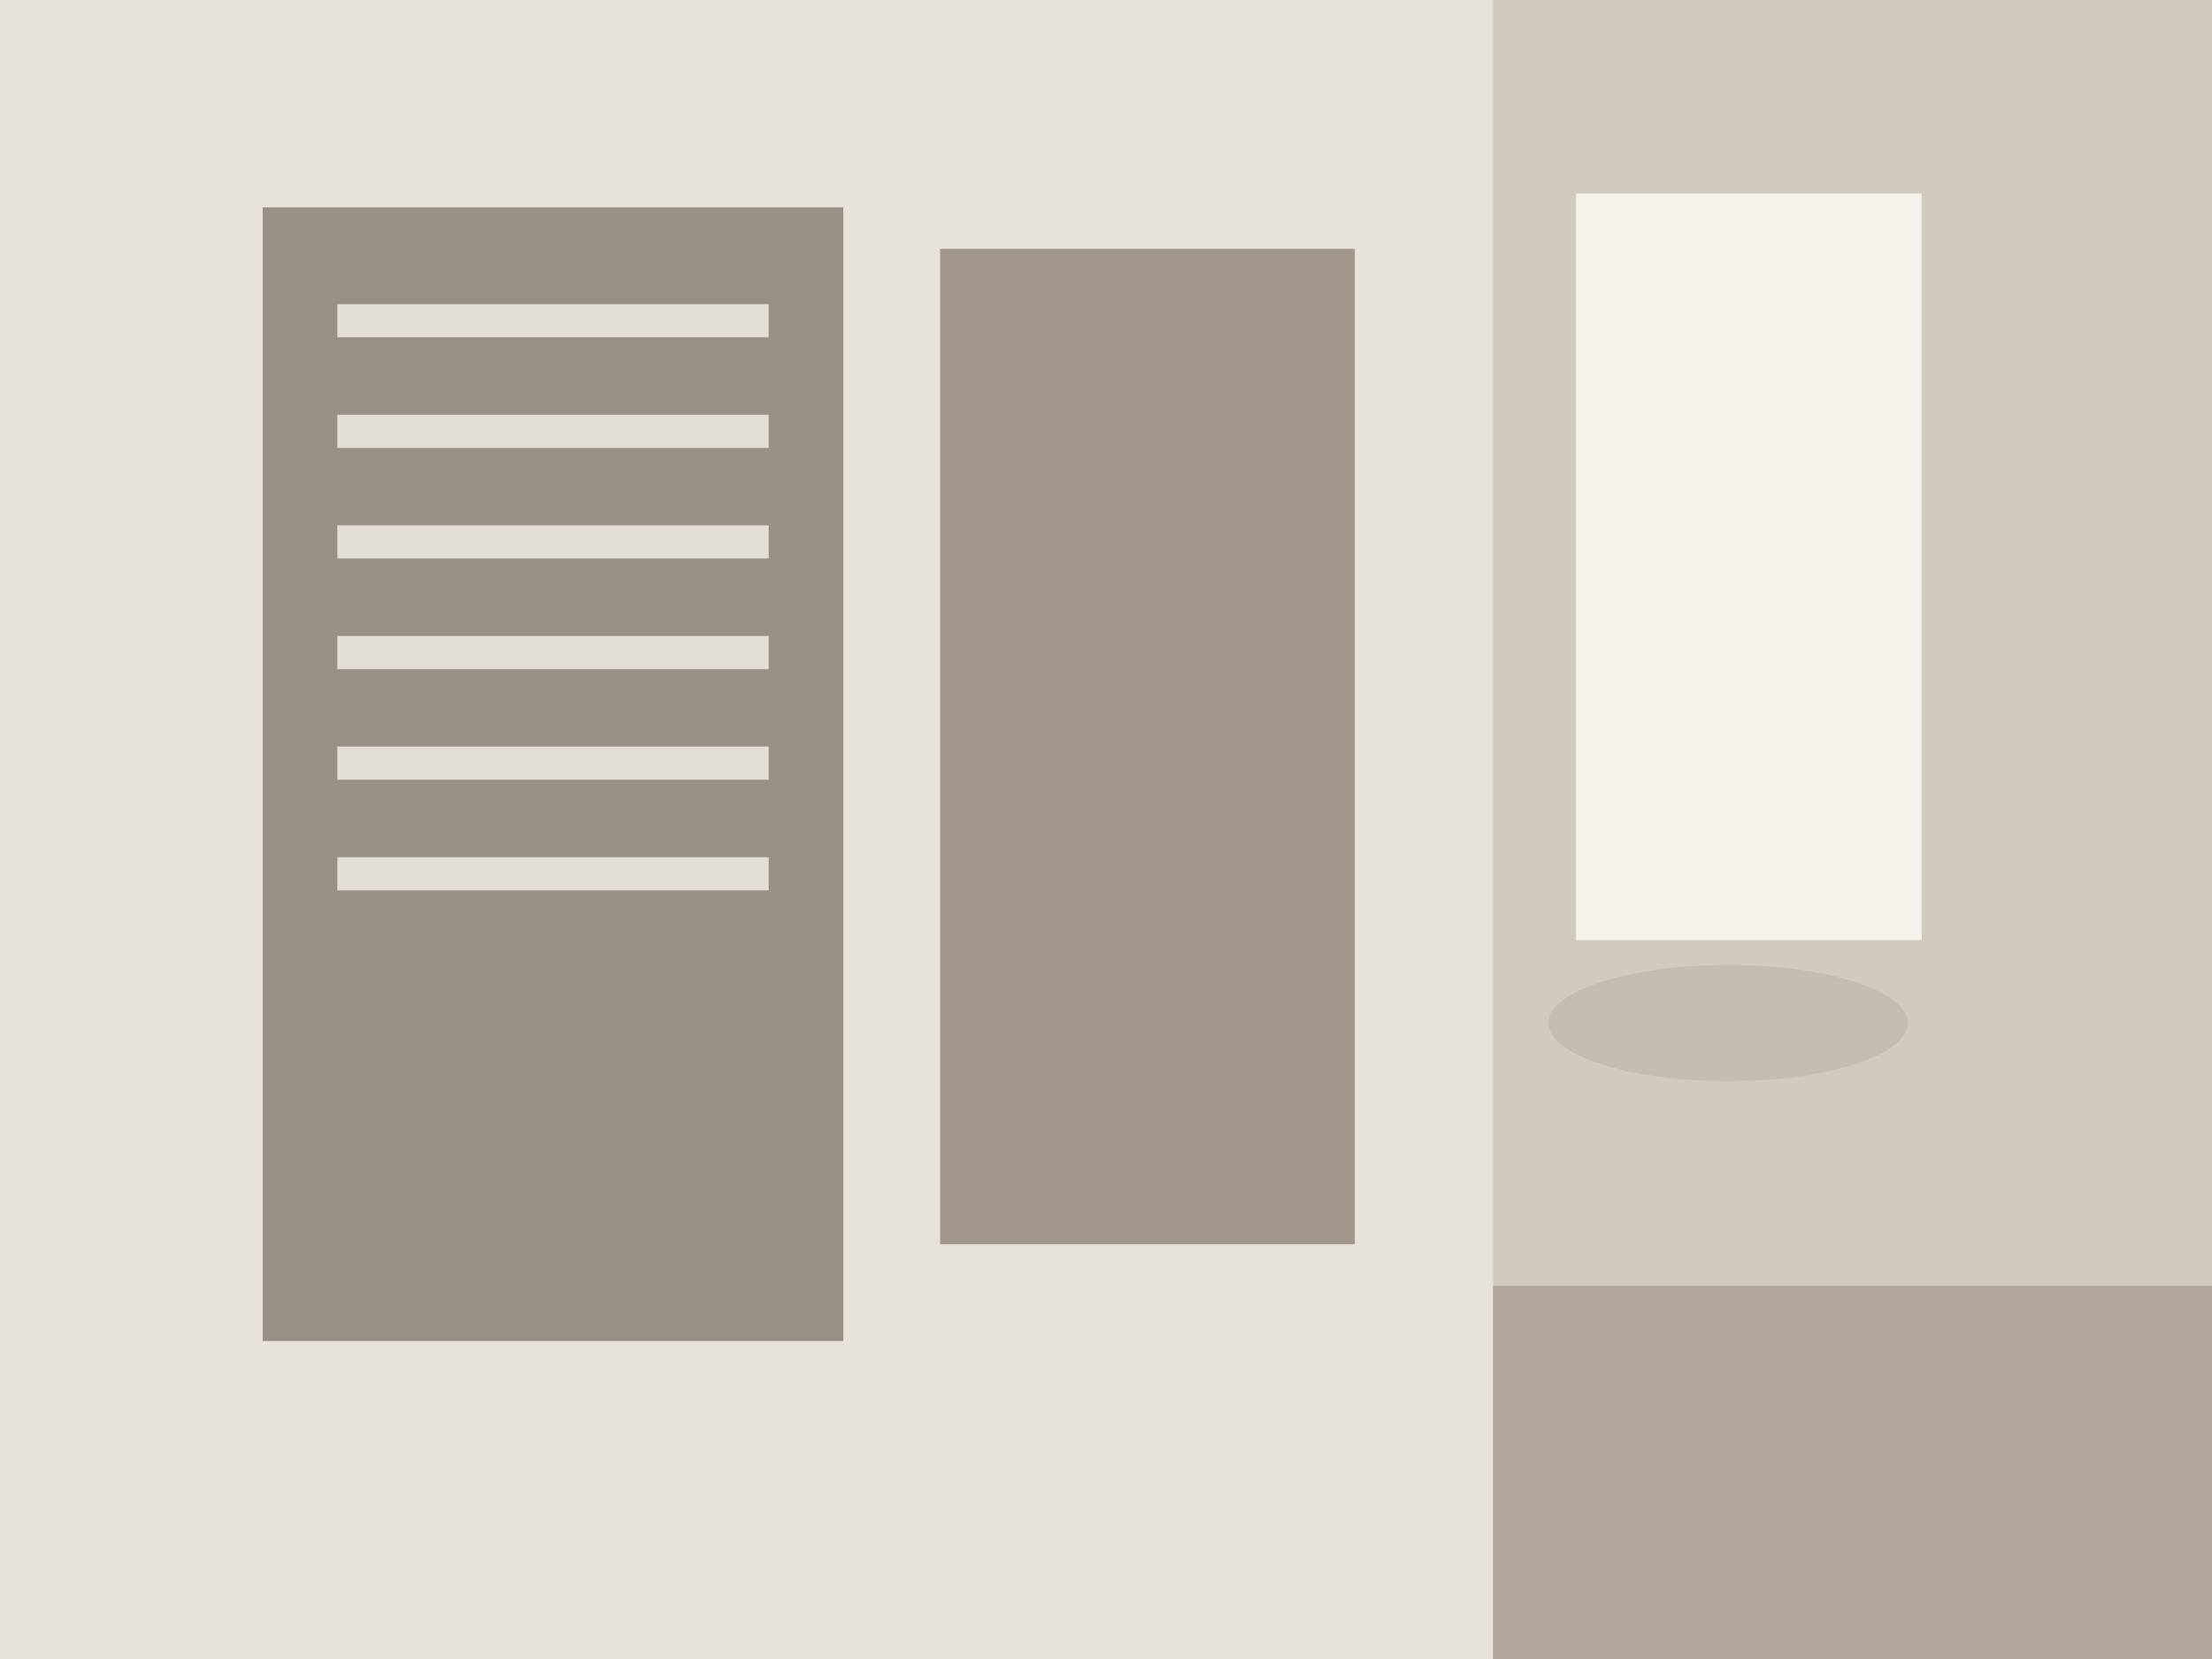
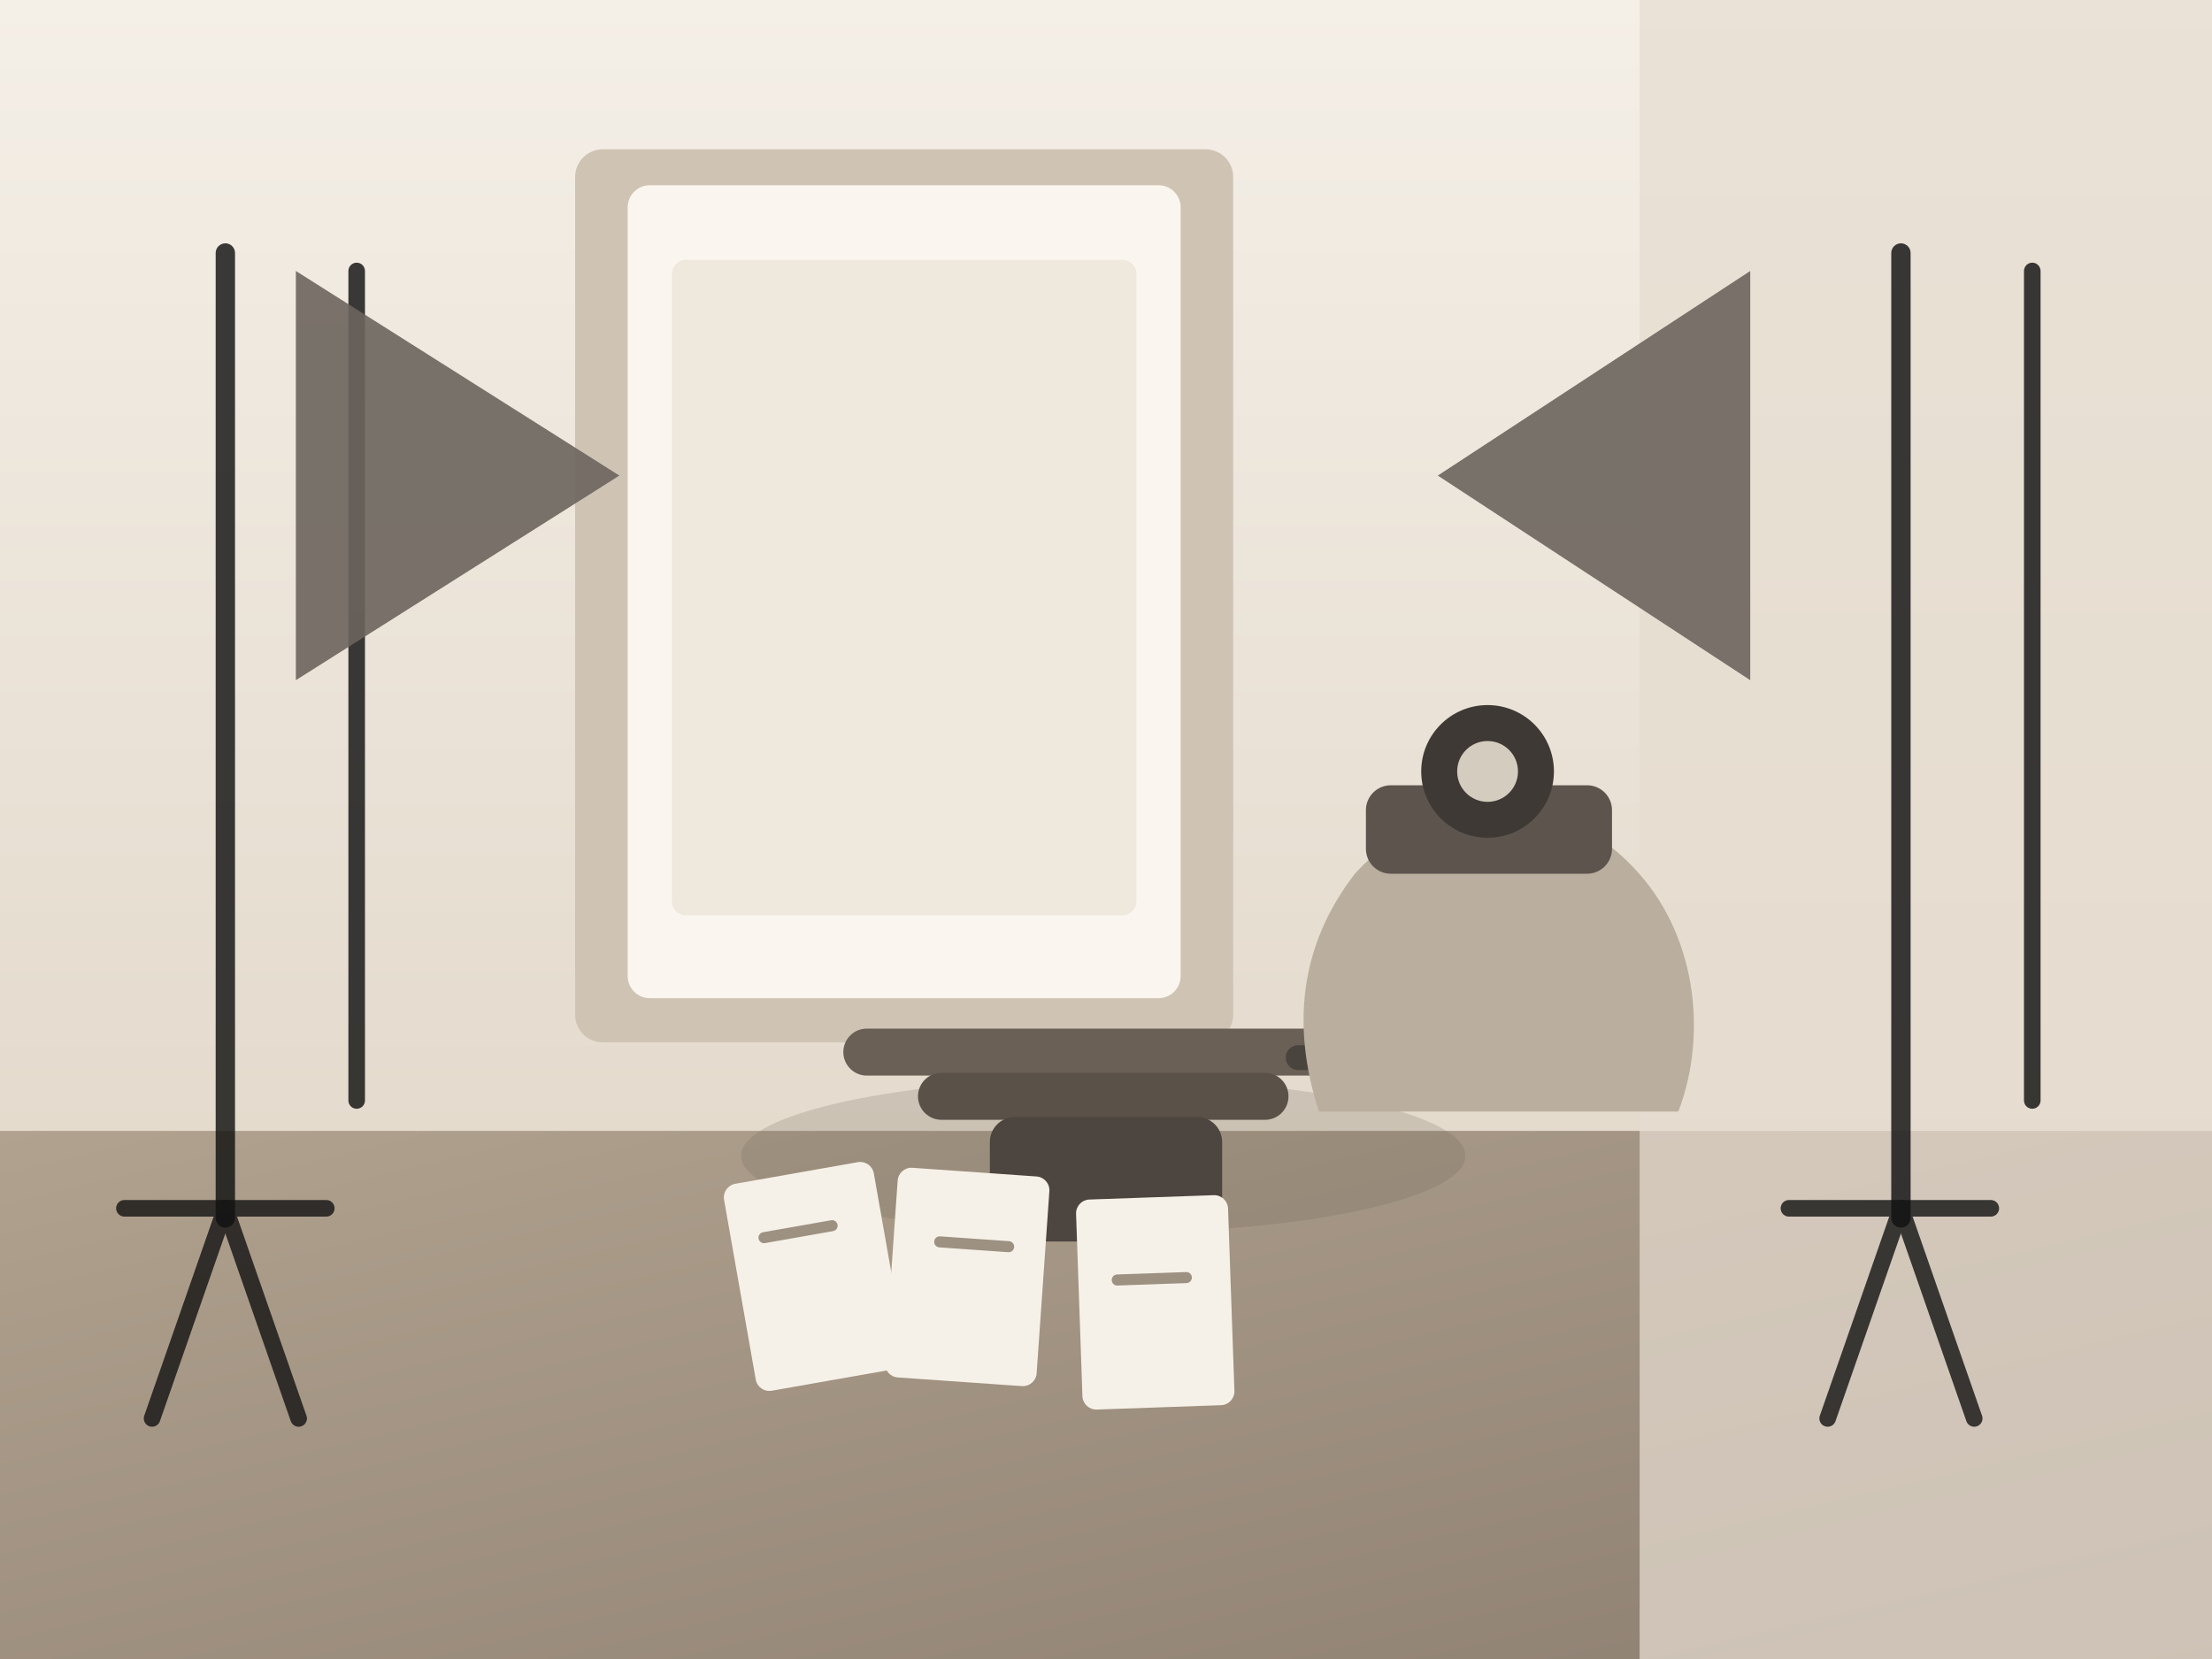
<svg xmlns="http://www.w3.org/2000/svg" viewBox="0 0 1600 1200">
-   <rect width="1600" height="1200" fill="#e8e3da" />
-   <rect x="1080" y="0" width="520" height="1200" fill="#d2cabd" />
-   <rect x="190" y="150" width="420" height="820" fill="#7f786f" opacity="0.78" />
-   <rect x="680" y="180" width="300" height="720" fill="#a09689" />
-   <rect x="1140" y="140" width="250" height="540" fill="#f5f2eb" />
-   <g fill="#f7f3ec" opacity="0.78">
-     <rect x="244" y="220" width="312" height="24" />
-     <rect x="244" y="300" width="312" height="24" />
-     <rect x="244" y="380" width="312" height="24" />
-     <rect x="244" y="460" width="312" height="24" />
-     <rect x="244" y="540" width="312" height="24" />
-     <rect x="244" y="620" width="312" height="24" />
+   <defs>
+     <linearGradient id="studio-wall" x1="0" x2="0" y1="0" y2="1">
+       <stop offset="0%" stop-color="#f4efe7" />
+       <stop offset="100%" stop-color="#ddd1c1" />
+     </linearGradient>
+     <linearGradient id="studio-floor" x1="0" x2="1" y1="0" y2="1">
+       <stop offset="0%" stop-color="#b1a28f" />
+       <stop offset="100%" stop-color="#8d7f71" />
+     </linearGradient>
+   </defs>
+   <rect width="1600" height="1200" fill="url(#studio-wall)" />
+   <rect y="818" width="1600" height="382" fill="url(#studio-floor)" />
+   <rect x="1186" y="0" width="414" height="1200" fill="#e6ddd0" opacity="0.72" />
+   <rect x="416" y="108" width="476" height="646" rx="20" fill="#cfc4b4" />
+   <rect x="454" y="134" width="400" height="588" rx="16" fill="#faf6ef" />
+   <rect x="486" y="188" width="336" height="474" rx="10" fill="#efe8dc" />
+   <g fill="#111111" opacity="0.82">
+     <rect x="156" y="176" width="14" height="712" rx="7" />
+     <rect x="1368" y="176" width="14" height="712" rx="7" />
+     <rect x="252" y="190" width="12" height="612" rx="6" />
+     <rect x="1464" y="190" width="12" height="612" rx="6" />
  </g>
-   <rect x="1080" y="930" width="520" height="270" fill="#b1a89b" />
-   <ellipse cx="1250" cy="740" rx="130" ry="42" fill="#bab1a5" opacity="0.55" />
+   <g stroke="#111111" stroke-width="12" stroke-linecap="round" opacity="0.8">
+     <line x1="90" x2="236" y1="874" y2="874" />
+     <line x1="1294" x2="1440" y1="874" y2="874" />
+     <line x1="163" x2="110" y1="874" y2="1026" />
+     <line x1="163" x2="216" y1="874" y2="1026" />
+     <line x1="1375" x2="1322" y1="874" y2="1026" />
+     <line x1="1375" x2="1428" y1="874" y2="1026" />
+   </g>
+   <path d="M214 196L448 344L214 492Z" fill="#6b645d" opacity="0.9" />
+   <path d="M1266 196L1040 344L1266 492Z" fill="#6b645d" opacity="0.9" />
+   <ellipse cx="798" cy="836" rx="262" ry="56" fill="#695d52" opacity="0.2" />
+   <rect x="610" y="744" width="378" height="34" rx="17" fill="#6a6056" />
+   <rect x="664" y="776" width="268" height="34" rx="17" fill="#5a5148" />
+   <rect x="716" y="808" width="168" height="90" rx="18" fill="#4d453f" />
+   <rect x="930" y="756" width="222" height="18" rx="9" fill="#4a443e" />
+   <path d="M980 632C1036 570 1124 566 1182 628C1226 674 1236 746 1214 804H954C934 742 940 684 980 632Z" fill="#baae9e" />
+   <rect x="988" y="568" width="178" height="64" rx="18" fill="#5d554d" />
+   <circle cx="1076" cy="558" r="48" fill="#3e3934" />
+   <circle cx="1076" cy="558" r="22" fill="#d4ccbf" />
+   <g>
+     <rect x="522" y="858" width="110" height="152" rx="10" fill="#f6f1e8" transform="rotate(-10 522 858)" />
+     <rect x="650" y="844" width="110" height="152" rx="10" fill="#f6f1e8" transform="rotate(4 650 844)" />
+     <rect x="778" y="868" width="110" height="152" rx="10" fill="#f6f1e8" transform="rotate(-2 778 868)" />
+   </g>
+   <g fill="#938677" opacity="0.9">
+     <rect x="548" y="892" width="58" height="8" rx="4" transform="rotate(-10 548 892)" />
+     <rect x="676" y="894" width="58" height="8" rx="4" transform="rotate(4 676 894)" />
+     <rect x="804" y="922" width="58" height="8" rx="4" transform="rotate(-2 804 922)" />
+   </g>
</svg>
